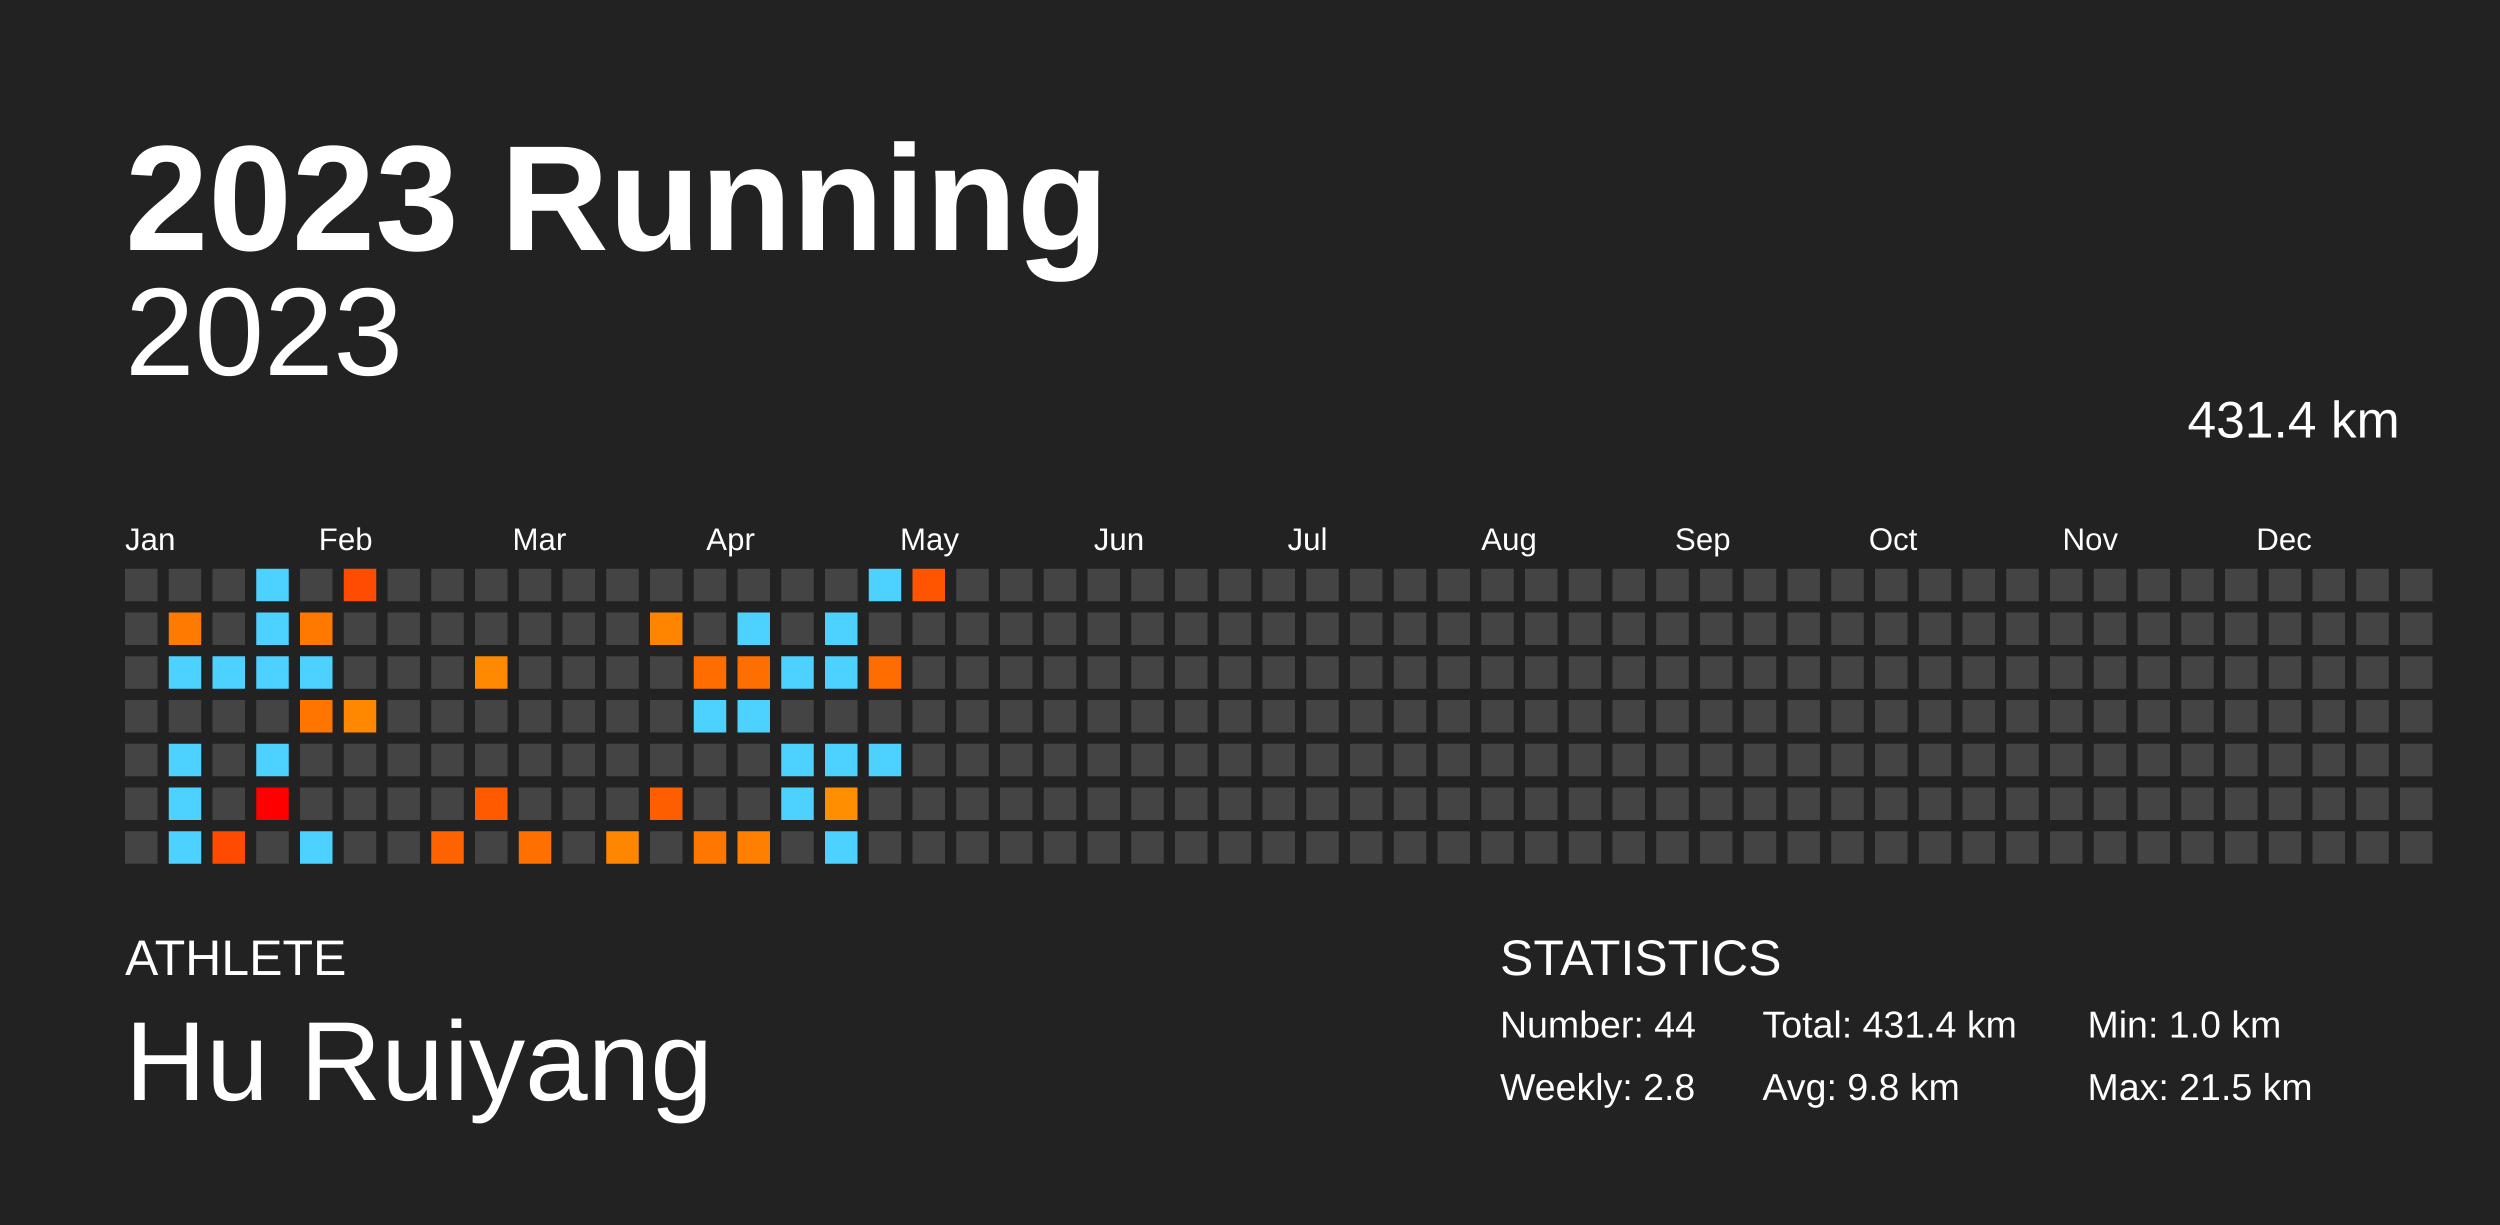
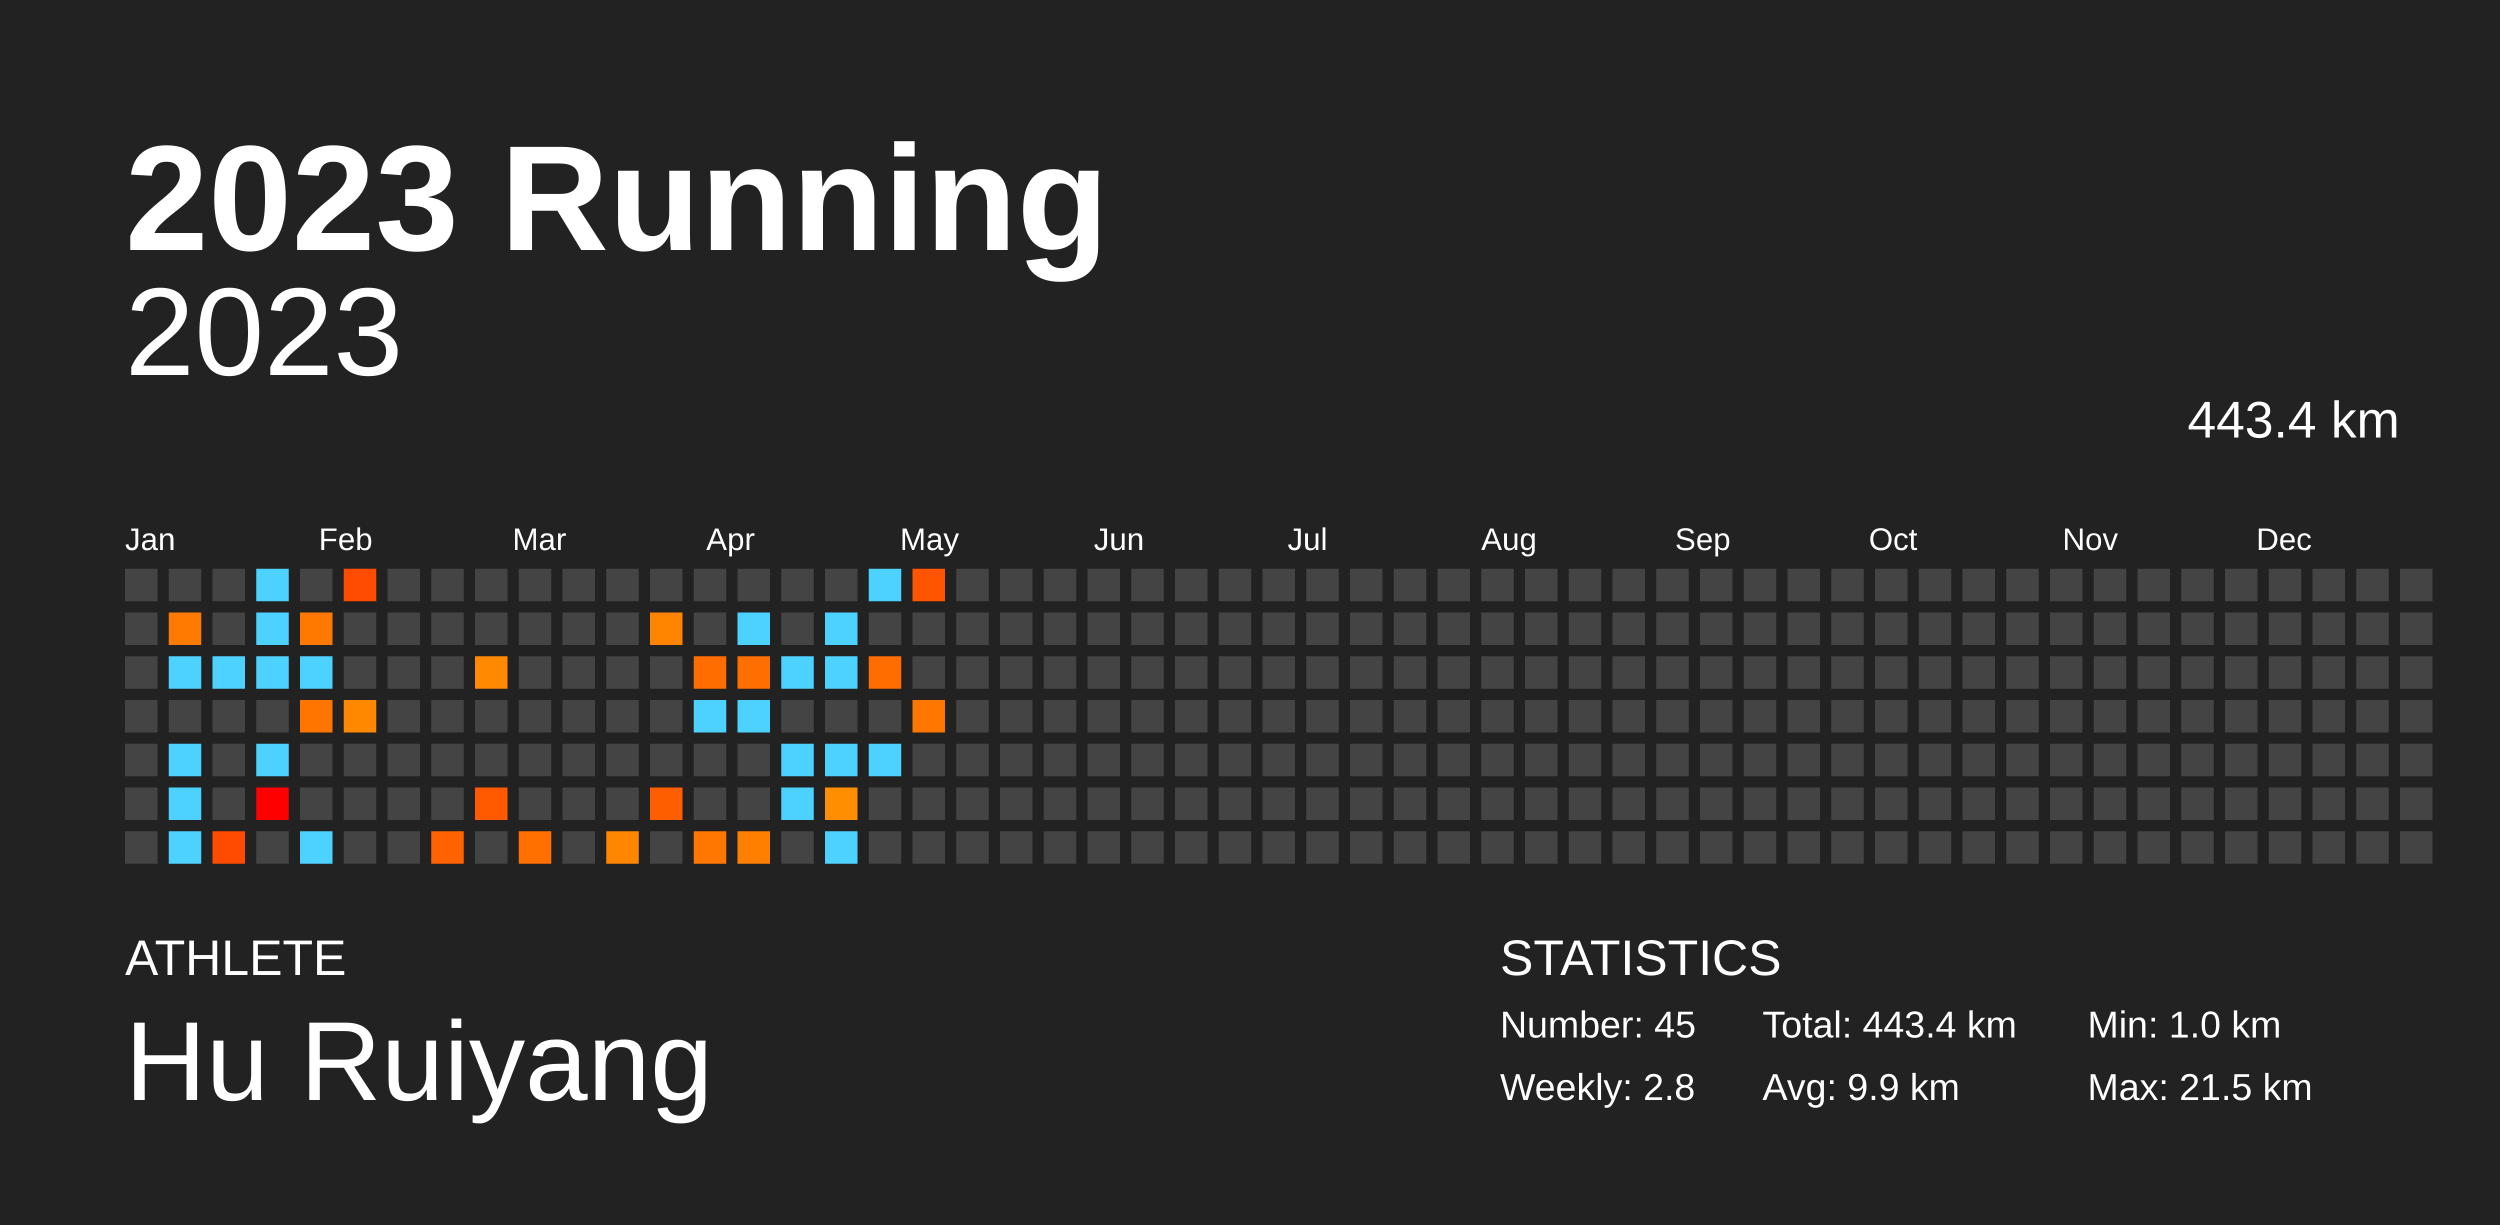
<svg xmlns="http://www.w3.org/2000/svg" baseProfile="full" height="98mm" version="1.1" viewBox="0,0,200,98" width="200mm">
  <defs />
  <rect fill="#222222" height="98" width="200" x="0" y="0" />
  <text fill="#FFFFFF" style="font-size:12px; font-family:Arial; font-weight:bold;" x="10" y="20">2023 Running</text>
  <text fill="#FFFFFF" style="font-size:4px; font-family:Arial" x="10" y="78">ATHLETE</text>
  <text fill="#FFFFFF" style="font-size:9px; font-family:Arial" x="10" y="88">Hu Ruiyang</text>
  <text fill="#FFFFFF" style="font-size:4px; font-family:Arial" x="120" y="78">STATISTICS</text>
-   <text fill="#FFFFFF" style="font-size:3px; font-family:Arial" x="120" y="83">Number: 44</text>
+   <text fill="#FFFFFF" style="font-size:3px; font-family:Arial" x="120" y="83">Number: 45</text>
  <text fill="#FFFFFF" style="font-size:3px; font-family:Arial" x="120" y="88">Weekly: 2.8</text>
-   <text fill="#FFFFFF" style="font-size:3px; font-family:Arial" x="141" y="83">Total: 431.4 km</text>
-   <text fill="#FFFFFF" style="font-size:3px; font-family:Arial" x="141" y="88">Avg: 9.8 km</text>
+   <text fill="#FFFFFF" style="font-size:3px; font-family:Arial" x="141" y="83">Total: 443.4 km</text>
+   <text fill="#FFFFFF" style="font-size:3px; font-family:Arial" x="141" y="88">Avg: 9.9 km</text>
  <text fill="#FFFFFF" style="font-size:3px; font-family:Arial" x="167" y="83">Min: 1.0 km</text>
  <text fill="#FFFFFF" style="font-size:3px; font-family:Arial" x="167" y="88">Max: 21.5 km</text>
  <text alignment-baseline="hanging" fill="#FFFFFF" style="font-size:10.0px; font-family:Arial;" x="10" y="30">2023</text>
-   <text alignment-baseline="hanging" fill="#FFFFFF" style="font-size:4.125px; font-family:Arial;" x="175" y="35">431.4 km</text>
+   <text alignment-baseline="hanging" fill="#FFFFFF" style="font-size:4.125px; font-family:Arial;" x="175" y="35">443.4 km</text>
  <text fill="#FFFFFF" style="font-size:2.5px; font-family:Arial" x="10.0" y="44">Jan</text>
  <text fill="#FFFFFF" style="font-size:2.5px; font-family:Arial" x="25.5" y="44">Feb</text>
  <text fill="#FFFFFF" style="font-size:2.5px; font-family:Arial" x="41.0" y="44">Mar</text>
  <text fill="#FFFFFF" style="font-size:2.5px; font-family:Arial" x="56.5" y="44">Apr</text>
  <text fill="#FFFFFF" style="font-size:2.5px; font-family:Arial" x="72.0" y="44">May</text>
  <text fill="#FFFFFF" style="font-size:2.5px; font-family:Arial" x="87.5" y="44">Jun</text>
  <text fill="#FFFFFF" style="font-size:2.5px; font-family:Arial" x="103.0" y="44">Jul</text>
  <text fill="#FFFFFF" style="font-size:2.5px; font-family:Arial" x="118.5" y="44">Aug</text>
  <text fill="#FFFFFF" style="font-size:2.5px; font-family:Arial" x="134.0" y="44">Sep</text>
  <text fill="#FFFFFF" style="font-size:2.5px; font-family:Arial" x="149.5" y="44">Oct</text>
  <text fill="#FFFFFF" style="font-size:2.5px; font-family:Arial" x="165.0" y="44">Nov</text>
  <text fill="#FFFFFF" style="font-size:2.5px; font-family:Arial" x="180.5" y="44">Dec</text>
  <rect fill="#444444" height="2.6" width="2.6" x="10.0" y="45.5" />
  <rect fill="#444444" height="2.6" width="2.6" x="10.0" y="49.0" />
  <rect fill="#444444" height="2.6" width="2.6" x="10.0" y="52.5" />
  <rect fill="#444444" height="2.6" width="2.6" x="10.0" y="56.0" />
  <rect fill="#444444" height="2.6" width="2.6" x="10.0" y="59.5" />
  <rect fill="#444444" height="2.6" width="2.6" x="10.0" y="63.0" />
  <rect fill="#444444" height="2.6" width="2.6" x="10.0" y="66.5" />
  <rect fill="#444444" height="2.6" width="2.6" x="13.5" y="45.5" />
  <rect fill="#ff7a00" height="2.6" width="2.6" x="13.5" y="49.0" />
  <rect fill="#4dd2ff" height="2.6" width="2.6" x="13.5" y="52.5" />
  <rect fill="#444444" height="2.6" width="2.6" x="13.5" y="56.0" />
  <rect fill="#4dd2ff" height="2.6" width="2.6" x="13.5" y="59.5" />
  <rect fill="#4dd2ff" height="2.6" width="2.6" x="13.5" y="63.0" />
  <rect fill="#4dd2ff" height="2.6" width="2.6" x="13.5" y="66.5" />
  <rect fill="#444444" height="2.6" width="2.6" x="17.0" y="45.5" />
  <rect fill="#444444" height="2.6" width="2.6" x="17.0" y="49.0" />
  <rect fill="#4dd2ff" height="2.6" width="2.6" x="17.0" y="52.5" />
  <rect fill="#444444" height="2.6" width="2.6" x="17.0" y="56.0" />
  <rect fill="#444444" height="2.6" width="2.6" x="17.0" y="59.5" />
  <rect fill="#444444" height="2.6" width="2.6" x="17.0" y="63.0" />
  <rect fill="#ff4b00" height="2.6" width="2.6" x="17.0" y="66.5" />
  <rect fill="#4dd2ff" height="2.6" width="2.6" x="20.5" y="45.5" />
  <rect fill="#4dd2ff" height="2.6" width="2.6" x="20.5" y="49.0" />
  <rect fill="#4dd2ff" height="2.6" width="2.6" x="20.5" y="52.5" />
  <rect fill="#444444" height="2.6" width="2.6" x="20.5" y="56.0" />
  <rect fill="#4dd2ff" height="2.6" width="2.6" x="20.5" y="59.5" />
  <rect fill="red" height="2.6" width="2.6" x="20.5" y="63.0" />
  <rect fill="#444444" height="2.6" width="2.6" x="20.5" y="66.5" />
  <rect fill="#444444" height="2.6" width="2.6" x="24.0" y="45.5" />
  <rect fill="#ff7900" height="2.6" width="2.6" x="24.0" y="49.0" />
  <rect fill="#4dd2ff" height="2.6" width="2.6" x="24.0" y="52.5" />
  <rect fill="#ff7500" height="2.6" width="2.6" x="24.0" y="56.0" />
  <rect fill="#444444" height="2.6" width="2.6" x="24.0" y="59.5" />
  <rect fill="#444444" height="2.6" width="2.6" x="24.0" y="63.0" />
  <rect fill="#4dd2ff" height="2.6" width="2.6" x="24.0" y="66.5" />
  <rect fill="#ff4c00" height="2.6" width="2.6" x="27.5" y="45.5" />
  <rect fill="#444444" height="2.6" width="2.6" x="27.5" y="49.0" />
  <rect fill="#444444" height="2.6" width="2.6" x="27.5" y="52.5" />
  <rect fill="#ff8800" height="2.6" width="2.6" x="27.5" y="56.0" />
  <rect fill="#444444" height="2.6" width="2.6" x="27.5" y="59.5" />
  <rect fill="#444444" height="2.6" width="2.6" x="27.5" y="63.0" />
  <rect fill="#444444" height="2.6" width="2.6" x="27.5" y="66.5" />
  <rect fill="#444444" height="2.6" width="2.6" x="31.0" y="45.5" />
  <rect fill="#444444" height="2.6" width="2.6" x="31.0" y="49.0" />
  <rect fill="#444444" height="2.6" width="2.6" x="31.0" y="52.5" />
  <rect fill="#444444" height="2.6" width="2.6" x="31.0" y="56.0" />
  <rect fill="#444444" height="2.6" width="2.6" x="31.0" y="59.5" />
  <rect fill="#444444" height="2.6" width="2.6" x="31.0" y="63.0" />
  <rect fill="#444444" height="2.6" width="2.6" x="31.0" y="66.5" />
  <rect fill="#444444" height="2.6" width="2.6" x="34.5" y="45.5" />
  <rect fill="#444444" height="2.6" width="2.6" x="34.5" y="49.0" />
  <rect fill="#444444" height="2.6" width="2.6" x="34.5" y="52.5" />
  <rect fill="#444444" height="2.6" width="2.6" x="34.5" y="56.0" />
  <rect fill="#444444" height="2.6" width="2.6" x="34.5" y="59.5" />
  <rect fill="#444444" height="2.6" width="2.6" x="34.5" y="63.0" />
  <rect fill="#ff6200" height="2.6" width="2.6" x="34.5" y="66.5" />
  <rect fill="#444444" height="2.6" width="2.6" x="38.0" y="45.5" />
  <rect fill="#444444" height="2.6" width="2.6" x="38.0" y="49.0" />
  <rect fill="#ff8900" height="2.6" width="2.6" x="38.0" y="52.5" />
  <rect fill="#444444" height="2.6" width="2.6" x="38.0" y="56.0" />
  <rect fill="#444444" height="2.6" width="2.6" x="38.0" y="59.5" />
  <rect fill="#ff5a00" height="2.6" width="2.6" x="38.0" y="63.0" />
  <rect fill="#444444" height="2.6" width="2.6" x="38.0" y="66.5" />
  <rect fill="#444444" height="2.6" width="2.6" x="41.5" y="45.5" />
  <rect fill="#444444" height="2.6" width="2.6" x="41.5" y="49.0" />
  <rect fill="#444444" height="2.6" width="2.6" x="41.5" y="52.5" />
  <rect fill="#444444" height="2.6" width="2.6" x="41.5" y="56.0" />
  <rect fill="#444444" height="2.6" width="2.6" x="41.5" y="59.5" />
  <rect fill="#444444" height="2.6" width="2.6" x="41.5" y="63.0" />
  <rect fill="#ff7000" height="2.6" width="2.6" x="41.5" y="66.5" />
  <rect fill="#444444" height="2.6" width="2.6" x="45.0" y="45.5" />
  <rect fill="#444444" height="2.6" width="2.6" x="45.0" y="49.0" />
  <rect fill="#444444" height="2.6" width="2.6" x="45.0" y="52.5" />
  <rect fill="#444444" height="2.6" width="2.6" x="45.0" y="56.0" />
  <rect fill="#444444" height="2.6" width="2.6" x="45.0" y="59.5" />
  <rect fill="#444444" height="2.6" width="2.6" x="45.0" y="63.0" />
  <rect fill="#444444" height="2.6" width="2.6" x="45.0" y="66.5" />
  <rect fill="#444444" height="2.6" width="2.6" x="48.5" y="45.5" />
  <rect fill="#444444" height="2.6" width="2.6" x="48.5" y="49.0" />
  <rect fill="#444444" height="2.6" width="2.6" x="48.5" y="52.5" />
  <rect fill="#444444" height="2.6" width="2.6" x="48.5" y="56.0" />
  <rect fill="#444444" height="2.6" width="2.6" x="48.5" y="59.5" />
  <rect fill="#444444" height="2.6" width="2.6" x="48.5" y="63.0" />
  <rect fill="#ff8600" height="2.6" width="2.6" x="48.5" y="66.5" />
  <rect fill="#444444" height="2.6" width="2.6" x="52.0" y="45.5" />
  <rect fill="#ff8400" height="2.6" width="2.6" x="52.0" y="49.0" />
  <rect fill="#444444" height="2.6" width="2.6" x="52.0" y="52.5" />
  <rect fill="#444444" height="2.6" width="2.6" x="52.0" y="56.0" />
  <rect fill="#444444" height="2.6" width="2.6" x="52.0" y="59.5" />
  <rect fill="#ff5e00" height="2.6" width="2.6" x="52.0" y="63.0" />
  <rect fill="#444444" height="2.6" width="2.6" x="52.0" y="66.5" />
  <rect fill="#444444" height="2.6" width="2.6" x="55.5" y="45.5" />
  <rect fill="#444444" height="2.6" width="2.6" x="55.5" y="49.0" />
  <rect fill="#ff6d00" height="2.6" width="2.6" x="55.5" y="52.5" />
  <rect fill="#4dd2ff" height="2.6" width="2.6" x="55.5" y="56.0" />
  <rect fill="#444444" height="2.6" width="2.6" x="55.5" y="59.5" />
  <rect fill="#444444" height="2.6" width="2.6" x="55.5" y="63.0" />
  <rect fill="#ff7600" height="2.6" width="2.6" x="55.5" y="66.5" />
  <rect fill="#444444" height="2.6" width="2.6" x="59.0" y="45.5" />
  <rect fill="#4dd2ff" height="2.6" width="2.6" x="59.0" y="49.0" />
  <rect fill="#ff6e00" height="2.6" width="2.6" x="59.0" y="52.5" />
  <rect fill="#4dd2ff" height="2.6" width="2.6" x="59.0" y="56.0" />
  <rect fill="#444444" height="2.6" width="2.6" x="59.0" y="59.5" />
  <rect fill="#444444" height="2.6" width="2.6" x="59.0" y="63.0" />
  <rect fill="#ff7f00" height="2.6" width="2.6" x="59.0" y="66.5" />
  <rect fill="#444444" height="2.6" width="2.6" x="62.5" y="45.5" />
  <rect fill="#444444" height="2.6" width="2.6" x="62.5" y="49.0" />
  <rect fill="#4dd2ff" height="2.6" width="2.6" x="62.5" y="52.5" />
  <rect fill="#444444" height="2.6" width="2.6" x="62.5" y="56.0" />
  <rect fill="#4dd2ff" height="2.6" width="2.6" x="62.5" y="59.5" />
  <rect fill="#4dd2ff" height="2.6" width="2.6" x="62.5" y="63.0" />
  <rect fill="#444444" height="2.6" width="2.6" x="62.5" y="66.5" />
  <rect fill="#444444" height="2.6" width="2.6" x="66.0" y="45.5" />
  <rect fill="#4dd2ff" height="2.6" width="2.6" x="66.0" y="49.0" />
  <rect fill="#4dd2ff" height="2.6" width="2.6" x="66.0" y="52.5" />
  <rect fill="#444444" height="2.6" width="2.6" x="66.0" y="56.0" />
  <rect fill="#4dd2ff" height="2.6" width="2.6" x="66.0" y="59.5" />
  <rect fill="#ff8e00" height="2.6" width="2.6" x="66.0" y="63.0" />
  <rect fill="#4dd2ff" height="2.6" width="2.6" x="66.0" y="66.5" />
  <rect fill="#4dd2ff" height="2.6" width="2.6" x="69.5" y="45.5" />
  <rect fill="#444444" height="2.6" width="2.6" x="69.5" y="49.0" />
  <rect fill="#ff6c00" height="2.6" width="2.6" x="69.5" y="52.5" />
  <rect fill="#444444" height="2.6" width="2.6" x="69.5" y="56.0" />
  <rect fill="#4dd2ff" height="2.6" width="2.6" x="69.5" y="59.5" />
  <rect fill="#444444" height="2.6" width="2.6" x="69.5" y="63.0" />
  <rect fill="#444444" height="2.6" width="2.6" x="69.5" y="66.5" />
  <rect fill="#ff5500" height="2.6" width="2.6" x="73.0" y="45.5" />
  <rect fill="#444444" height="2.6" width="2.6" x="73.0" y="49.0" />
  <rect fill="#444444" height="2.6" width="2.6" x="73.0" y="52.5" />
-   <rect fill="#444444" height="2.6" width="2.6" x="73.0" y="56.0" />
+   <rect fill="#ff7600" height="2.6" width="2.6" x="73.0" y="56.0" />
  <rect fill="#444444" height="2.6" width="2.6" x="73.0" y="59.5" />
  <rect fill="#444444" height="2.6" width="2.6" x="73.0" y="63.0" />
  <rect fill="#444444" height="2.6" width="2.6" x="73.0" y="66.5" />
  <rect fill="#444444" height="2.6" width="2.6" x="76.5" y="45.5" />
  <rect fill="#444444" height="2.6" width="2.6" x="76.5" y="49.0" />
  <rect fill="#444444" height="2.6" width="2.6" x="76.5" y="52.5" />
  <rect fill="#444444" height="2.6" width="2.6" x="76.5" y="56.0" />
  <rect fill="#444444" height="2.6" width="2.6" x="76.5" y="59.5" />
  <rect fill="#444444" height="2.6" width="2.6" x="76.5" y="63.0" />
  <rect fill="#444444" height="2.6" width="2.6" x="76.5" y="66.5" />
  <rect fill="#444444" height="2.6" width="2.6" x="80.0" y="45.5" />
  <rect fill="#444444" height="2.6" width="2.6" x="80.0" y="49.0" />
  <rect fill="#444444" height="2.6" width="2.6" x="80.0" y="52.5" />
  <rect fill="#444444" height="2.6" width="2.6" x="80.0" y="56.0" />
  <rect fill="#444444" height="2.6" width="2.6" x="80.0" y="59.5" />
  <rect fill="#444444" height="2.6" width="2.6" x="80.0" y="63.0" />
  <rect fill="#444444" height="2.6" width="2.6" x="80.0" y="66.5" />
  <rect fill="#444444" height="2.6" width="2.6" x="83.5" y="45.5" />
  <rect fill="#444444" height="2.6" width="2.6" x="83.5" y="49.0" />
  <rect fill="#444444" height="2.6" width="2.6" x="83.5" y="52.5" />
  <rect fill="#444444" height="2.6" width="2.6" x="83.5" y="56.0" />
  <rect fill="#444444" height="2.6" width="2.6" x="83.5" y="59.5" />
  <rect fill="#444444" height="2.6" width="2.6" x="83.5" y="63.0" />
  <rect fill="#444444" height="2.6" width="2.6" x="83.5" y="66.5" />
  <rect fill="#444444" height="2.6" width="2.6" x="87.0" y="45.5" />
  <rect fill="#444444" height="2.6" width="2.6" x="87.0" y="49.0" />
  <rect fill="#444444" height="2.6" width="2.6" x="87.0" y="52.5" />
  <rect fill="#444444" height="2.6" width="2.6" x="87.0" y="56.0" />
  <rect fill="#444444" height="2.6" width="2.6" x="87.0" y="59.5" />
  <rect fill="#444444" height="2.6" width="2.6" x="87.0" y="63.0" />
  <rect fill="#444444" height="2.6" width="2.6" x="87.0" y="66.5" />
  <rect fill="#444444" height="2.6" width="2.6" x="90.5" y="45.5" />
  <rect fill="#444444" height="2.6" width="2.6" x="90.5" y="49.0" />
  <rect fill="#444444" height="2.6" width="2.6" x="90.5" y="52.5" />
  <rect fill="#444444" height="2.6" width="2.6" x="90.5" y="56.0" />
  <rect fill="#444444" height="2.6" width="2.6" x="90.5" y="59.5" />
  <rect fill="#444444" height="2.6" width="2.6" x="90.5" y="63.0" />
  <rect fill="#444444" height="2.6" width="2.6" x="90.5" y="66.5" />
  <rect fill="#444444" height="2.6" width="2.6" x="94.0" y="45.5" />
  <rect fill="#444444" height="2.6" width="2.6" x="94.0" y="49.0" />
  <rect fill="#444444" height="2.6" width="2.6" x="94.0" y="52.5" />
  <rect fill="#444444" height="2.6" width="2.6" x="94.0" y="56.0" />
  <rect fill="#444444" height="2.6" width="2.6" x="94.0" y="59.5" />
  <rect fill="#444444" height="2.6" width="2.6" x="94.0" y="63.0" />
  <rect fill="#444444" height="2.6" width="2.6" x="94.0" y="66.5" />
  <rect fill="#444444" height="2.6" width="2.6" x="97.5" y="45.5" />
  <rect fill="#444444" height="2.6" width="2.6" x="97.5" y="49.0" />
  <rect fill="#444444" height="2.6" width="2.6" x="97.5" y="52.5" />
  <rect fill="#444444" height="2.6" width="2.6" x="97.5" y="56.0" />
  <rect fill="#444444" height="2.6" width="2.6" x="97.5" y="59.5" />
  <rect fill="#444444" height="2.6" width="2.6" x="97.5" y="63.0" />
  <rect fill="#444444" height="2.6" width="2.6" x="97.5" y="66.5" />
  <rect fill="#444444" height="2.6" width="2.6" x="101.0" y="45.5" />
  <rect fill="#444444" height="2.6" width="2.6" x="101.0" y="49.0" />
  <rect fill="#444444" height="2.6" width="2.6" x="101.0" y="52.5" />
  <rect fill="#444444" height="2.6" width="2.6" x="101.0" y="56.0" />
  <rect fill="#444444" height="2.6" width="2.6" x="101.0" y="59.5" />
  <rect fill="#444444" height="2.6" width="2.6" x="101.0" y="63.0" />
  <rect fill="#444444" height="2.6" width="2.6" x="101.0" y="66.5" />
  <rect fill="#444444" height="2.6" width="2.6" x="104.5" y="45.5" />
  <rect fill="#444444" height="2.6" width="2.6" x="104.5" y="49.0" />
  <rect fill="#444444" height="2.6" width="2.6" x="104.5" y="52.5" />
  <rect fill="#444444" height="2.6" width="2.6" x="104.5" y="56.0" />
  <rect fill="#444444" height="2.6" width="2.6" x="104.5" y="59.5" />
  <rect fill="#444444" height="2.6" width="2.6" x="104.5" y="63.0" />
  <rect fill="#444444" height="2.6" width="2.6" x="104.5" y="66.5" />
  <rect fill="#444444" height="2.6" width="2.6" x="108.0" y="45.5" />
  <rect fill="#444444" height="2.6" width="2.6" x="108.0" y="49.0" />
  <rect fill="#444444" height="2.6" width="2.6" x="108.0" y="52.5" />
  <rect fill="#444444" height="2.6" width="2.6" x="108.0" y="56.0" />
  <rect fill="#444444" height="2.6" width="2.6" x="108.0" y="59.5" />
  <rect fill="#444444" height="2.6" width="2.6" x="108.0" y="63.0" />
  <rect fill="#444444" height="2.6" width="2.6" x="108.0" y="66.5" />
  <rect fill="#444444" height="2.6" width="2.6" x="111.5" y="45.5" />
  <rect fill="#444444" height="2.6" width="2.6" x="111.5" y="49.0" />
  <rect fill="#444444" height="2.6" width="2.6" x="111.5" y="52.5" />
  <rect fill="#444444" height="2.6" width="2.6" x="111.5" y="56.0" />
  <rect fill="#444444" height="2.6" width="2.6" x="111.5" y="59.5" />
  <rect fill="#444444" height="2.6" width="2.6" x="111.5" y="63.0" />
  <rect fill="#444444" height="2.6" width="2.6" x="111.5" y="66.5" />
  <rect fill="#444444" height="2.6" width="2.6" x="115.0" y="45.5" />
  <rect fill="#444444" height="2.6" width="2.6" x="115.0" y="49.0" />
  <rect fill="#444444" height="2.6" width="2.6" x="115.0" y="52.5" />
  <rect fill="#444444" height="2.6" width="2.6" x="115.0" y="56.0" />
  <rect fill="#444444" height="2.6" width="2.6" x="115.0" y="59.5" />
  <rect fill="#444444" height="2.6" width="2.6" x="115.0" y="63.0" />
  <rect fill="#444444" height="2.6" width="2.6" x="115.0" y="66.5" />
  <rect fill="#444444" height="2.6" width="2.6" x="118.5" y="45.5" />
  <rect fill="#444444" height="2.6" width="2.6" x="118.5" y="49.0" />
  <rect fill="#444444" height="2.6" width="2.6" x="118.5" y="52.5" />
  <rect fill="#444444" height="2.6" width="2.6" x="118.5" y="56.0" />
  <rect fill="#444444" height="2.6" width="2.6" x="118.5" y="59.5" />
  <rect fill="#444444" height="2.6" width="2.6" x="118.5" y="63.0" />
  <rect fill="#444444" height="2.6" width="2.6" x="118.5" y="66.5" />
  <rect fill="#444444" height="2.6" width="2.6" x="122.0" y="45.5" />
  <rect fill="#444444" height="2.6" width="2.6" x="122.0" y="49.0" />
  <rect fill="#444444" height="2.6" width="2.6" x="122.0" y="52.5" />
  <rect fill="#444444" height="2.6" width="2.6" x="122.0" y="56.0" />
  <rect fill="#444444" height="2.6" width="2.6" x="122.0" y="59.5" />
  <rect fill="#444444" height="2.6" width="2.6" x="122.0" y="63.0" />
  <rect fill="#444444" height="2.6" width="2.6" x="122.0" y="66.5" />
  <rect fill="#444444" height="2.6" width="2.6" x="125.5" y="45.5" />
  <rect fill="#444444" height="2.6" width="2.6" x="125.5" y="49.0" />
  <rect fill="#444444" height="2.6" width="2.6" x="125.5" y="52.5" />
  <rect fill="#444444" height="2.6" width="2.6" x="125.5" y="56.0" />
  <rect fill="#444444" height="2.6" width="2.6" x="125.5" y="59.5" />
  <rect fill="#444444" height="2.6" width="2.6" x="125.5" y="63.0" />
  <rect fill="#444444" height="2.6" width="2.6" x="125.5" y="66.5" />
  <rect fill="#444444" height="2.6" width="2.6" x="129.0" y="45.5" />
  <rect fill="#444444" height="2.6" width="2.6" x="129.0" y="49.0" />
  <rect fill="#444444" height="2.6" width="2.6" x="129.0" y="52.5" />
  <rect fill="#444444" height="2.6" width="2.6" x="129.0" y="56.0" />
  <rect fill="#444444" height="2.6" width="2.6" x="129.0" y="59.5" />
  <rect fill="#444444" height="2.6" width="2.6" x="129.0" y="63.0" />
  <rect fill="#444444" height="2.6" width="2.6" x="129.0" y="66.5" />
  <rect fill="#444444" height="2.6" width="2.6" x="132.5" y="45.5" />
  <rect fill="#444444" height="2.6" width="2.6" x="132.5" y="49.0" />
  <rect fill="#444444" height="2.6" width="2.6" x="132.5" y="52.5" />
  <rect fill="#444444" height="2.6" width="2.6" x="132.5" y="56.0" />
  <rect fill="#444444" height="2.6" width="2.6" x="132.5" y="59.5" />
  <rect fill="#444444" height="2.6" width="2.6" x="132.5" y="63.0" />
  <rect fill="#444444" height="2.6" width="2.6" x="132.5" y="66.5" />
  <rect fill="#444444" height="2.6" width="2.6" x="136.0" y="45.5" />
  <rect fill="#444444" height="2.6" width="2.6" x="136.0" y="49.0" />
  <rect fill="#444444" height="2.6" width="2.6" x="136.0" y="52.5" />
  <rect fill="#444444" height="2.6" width="2.6" x="136.0" y="56.0" />
  <rect fill="#444444" height="2.6" width="2.6" x="136.0" y="59.5" />
  <rect fill="#444444" height="2.6" width="2.6" x="136.0" y="63.0" />
  <rect fill="#444444" height="2.6" width="2.6" x="136.0" y="66.5" />
  <rect fill="#444444" height="2.6" width="2.6" x="139.5" y="45.5" />
  <rect fill="#444444" height="2.6" width="2.6" x="139.5" y="49.0" />
  <rect fill="#444444" height="2.6" width="2.6" x="139.5" y="52.5" />
  <rect fill="#444444" height="2.6" width="2.6" x="139.5" y="56.0" />
  <rect fill="#444444" height="2.6" width="2.6" x="139.5" y="59.5" />
  <rect fill="#444444" height="2.6" width="2.6" x="139.5" y="63.0" />
  <rect fill="#444444" height="2.6" width="2.6" x="139.5" y="66.5" />
  <rect fill="#444444" height="2.6" width="2.6" x="143.0" y="45.5" />
  <rect fill="#444444" height="2.6" width="2.6" x="143.0" y="49.0" />
  <rect fill="#444444" height="2.6" width="2.6" x="143.0" y="52.5" />
  <rect fill="#444444" height="2.6" width="2.6" x="143.0" y="56.0" />
  <rect fill="#444444" height="2.6" width="2.6" x="143.0" y="59.5" />
  <rect fill="#444444" height="2.6" width="2.6" x="143.0" y="63.0" />
  <rect fill="#444444" height="2.6" width="2.6" x="143.0" y="66.5" />
  <rect fill="#444444" height="2.6" width="2.6" x="146.5" y="45.5" />
  <rect fill="#444444" height="2.6" width="2.6" x="146.5" y="49.0" />
  <rect fill="#444444" height="2.6" width="2.6" x="146.5" y="52.5" />
  <rect fill="#444444" height="2.6" width="2.6" x="146.5" y="56.0" />
  <rect fill="#444444" height="2.6" width="2.6" x="146.5" y="59.5" />
  <rect fill="#444444" height="2.6" width="2.6" x="146.5" y="63.0" />
  <rect fill="#444444" height="2.6" width="2.6" x="146.5" y="66.5" />
  <rect fill="#444444" height="2.6" width="2.6" x="150.0" y="45.5" />
  <rect fill="#444444" height="2.6" width="2.6" x="150.0" y="49.0" />
  <rect fill="#444444" height="2.6" width="2.6" x="150.0" y="52.5" />
  <rect fill="#444444" height="2.6" width="2.6" x="150.0" y="56.0" />
  <rect fill="#444444" height="2.6" width="2.6" x="150.0" y="59.5" />
  <rect fill="#444444" height="2.6" width="2.6" x="150.0" y="63.0" />
  <rect fill="#444444" height="2.6" width="2.6" x="150.0" y="66.5" />
  <rect fill="#444444" height="2.6" width="2.6" x="153.5" y="45.5" />
  <rect fill="#444444" height="2.6" width="2.6" x="153.5" y="49.0" />
  <rect fill="#444444" height="2.6" width="2.6" x="153.5" y="52.5" />
  <rect fill="#444444" height="2.6" width="2.6" x="153.5" y="56.0" />
  <rect fill="#444444" height="2.6" width="2.6" x="153.5" y="59.5" />
  <rect fill="#444444" height="2.6" width="2.6" x="153.5" y="63.0" />
  <rect fill="#444444" height="2.6" width="2.6" x="153.5" y="66.5" />
  <rect fill="#444444" height="2.6" width="2.6" x="157.0" y="45.5" />
  <rect fill="#444444" height="2.6" width="2.6" x="157.0" y="49.0" />
  <rect fill="#444444" height="2.6" width="2.6" x="157.0" y="52.5" />
  <rect fill="#444444" height="2.6" width="2.6" x="157.0" y="56.0" />
  <rect fill="#444444" height="2.6" width="2.6" x="157.0" y="59.5" />
  <rect fill="#444444" height="2.6" width="2.6" x="157.0" y="63.0" />
  <rect fill="#444444" height="2.6" width="2.6" x="157.0" y="66.5" />
  <rect fill="#444444" height="2.6" width="2.6" x="160.5" y="45.5" />
  <rect fill="#444444" height="2.6" width="2.6" x="160.5" y="49.0" />
  <rect fill="#444444" height="2.6" width="2.6" x="160.5" y="52.5" />
  <rect fill="#444444" height="2.6" width="2.6" x="160.5" y="56.0" />
  <rect fill="#444444" height="2.6" width="2.6" x="160.5" y="59.5" />
  <rect fill="#444444" height="2.6" width="2.6" x="160.5" y="63.0" />
  <rect fill="#444444" height="2.6" width="2.6" x="160.5" y="66.5" />
  <rect fill="#444444" height="2.6" width="2.6" x="164.0" y="45.5" />
  <rect fill="#444444" height="2.6" width="2.6" x="164.0" y="49.0" />
  <rect fill="#444444" height="2.6" width="2.6" x="164.0" y="52.5" />
  <rect fill="#444444" height="2.6" width="2.6" x="164.0" y="56.0" />
  <rect fill="#444444" height="2.6" width="2.6" x="164.0" y="59.5" />
  <rect fill="#444444" height="2.6" width="2.6" x="164.0" y="63.0" />
  <rect fill="#444444" height="2.6" width="2.6" x="164.0" y="66.5" />
  <rect fill="#444444" height="2.6" width="2.6" x="167.5" y="45.5" />
  <rect fill="#444444" height="2.6" width="2.6" x="167.5" y="49.0" />
  <rect fill="#444444" height="2.6" width="2.6" x="167.5" y="52.5" />
  <rect fill="#444444" height="2.6" width="2.6" x="167.5" y="56.0" />
  <rect fill="#444444" height="2.6" width="2.6" x="167.5" y="59.5" />
  <rect fill="#444444" height="2.6" width="2.6" x="167.5" y="63.0" />
  <rect fill="#444444" height="2.6" width="2.6" x="167.5" y="66.5" />
  <rect fill="#444444" height="2.6" width="2.6" x="171.0" y="45.5" />
  <rect fill="#444444" height="2.6" width="2.6" x="171.0" y="49.0" />
  <rect fill="#444444" height="2.6" width="2.6" x="171.0" y="52.5" />
  <rect fill="#444444" height="2.6" width="2.6" x="171.0" y="56.0" />
  <rect fill="#444444" height="2.6" width="2.6" x="171.0" y="59.5" />
  <rect fill="#444444" height="2.6" width="2.6" x="171.0" y="63.0" />
  <rect fill="#444444" height="2.6" width="2.6" x="171.0" y="66.5" />
  <rect fill="#444444" height="2.6" width="2.6" x="174.5" y="45.5" />
  <rect fill="#444444" height="2.6" width="2.6" x="174.5" y="49.0" />
  <rect fill="#444444" height="2.6" width="2.6" x="174.5" y="52.5" />
  <rect fill="#444444" height="2.6" width="2.6" x="174.5" y="56.0" />
  <rect fill="#444444" height="2.6" width="2.6" x="174.5" y="59.5" />
  <rect fill="#444444" height="2.6" width="2.6" x="174.5" y="63.0" />
  <rect fill="#444444" height="2.6" width="2.6" x="174.5" y="66.5" />
  <rect fill="#444444" height="2.6" width="2.6" x="178.0" y="45.5" />
  <rect fill="#444444" height="2.6" width="2.6" x="178.0" y="49.0" />
  <rect fill="#444444" height="2.6" width="2.6" x="178.0" y="52.5" />
  <rect fill="#444444" height="2.6" width="2.6" x="178.0" y="56.0" />
  <rect fill="#444444" height="2.6" width="2.6" x="178.0" y="59.5" />
  <rect fill="#444444" height="2.6" width="2.6" x="178.0" y="63.0" />
  <rect fill="#444444" height="2.6" width="2.6" x="178.0" y="66.5" />
  <rect fill="#444444" height="2.6" width="2.6" x="181.5" y="45.5" />
  <rect fill="#444444" height="2.6" width="2.6" x="181.5" y="49.0" />
  <rect fill="#444444" height="2.6" width="2.6" x="181.5" y="52.5" />
  <rect fill="#444444" height="2.6" width="2.6" x="181.5" y="56.0" />
  <rect fill="#444444" height="2.6" width="2.6" x="181.5" y="59.5" />
  <rect fill="#444444" height="2.6" width="2.6" x="181.5" y="63.0" />
  <rect fill="#444444" height="2.6" width="2.6" x="181.5" y="66.5" />
  <rect fill="#444444" height="2.6" width="2.6" x="185.0" y="45.5" />
  <rect fill="#444444" height="2.6" width="2.6" x="185.0" y="49.0" />
  <rect fill="#444444" height="2.6" width="2.6" x="185.0" y="52.5" />
  <rect fill="#444444" height="2.6" width="2.6" x="185.0" y="56.0" />
  <rect fill="#444444" height="2.6" width="2.6" x="185.0" y="59.5" />
  <rect fill="#444444" height="2.6" width="2.6" x="185.0" y="63.0" />
  <rect fill="#444444" height="2.6" width="2.6" x="185.0" y="66.5" />
  <rect fill="#444444" height="2.6" width="2.6" x="188.5" y="45.5" />
  <rect fill="#444444" height="2.6" width="2.6" x="188.5" y="49.0" />
  <rect fill="#444444" height="2.6" width="2.6" x="188.5" y="52.5" />
  <rect fill="#444444" height="2.6" width="2.6" x="188.5" y="56.0" />
  <rect fill="#444444" height="2.6" width="2.6" x="188.5" y="59.5" />
  <rect fill="#444444" height="2.6" width="2.6" x="188.5" y="63.0" />
  <rect fill="#444444" height="2.6" width="2.6" x="188.5" y="66.5" />
  <rect fill="#444444" height="2.6" width="2.6" x="192.0" y="45.5" />
  <rect fill="#444444" height="2.6" width="2.6" x="192.0" y="49.0" />
  <rect fill="#444444" height="2.6" width="2.6" x="192.0" y="52.5" />
  <rect fill="#444444" height="2.6" width="2.6" x="192.0" y="56.0" />
  <rect fill="#444444" height="2.6" width="2.6" x="192.0" y="59.5" />
  <rect fill="#444444" height="2.6" width="2.6" x="192.0" y="63.0" />
  <rect fill="#444444" height="2.6" width="2.6" x="192.0" y="66.5" />
</svg>
